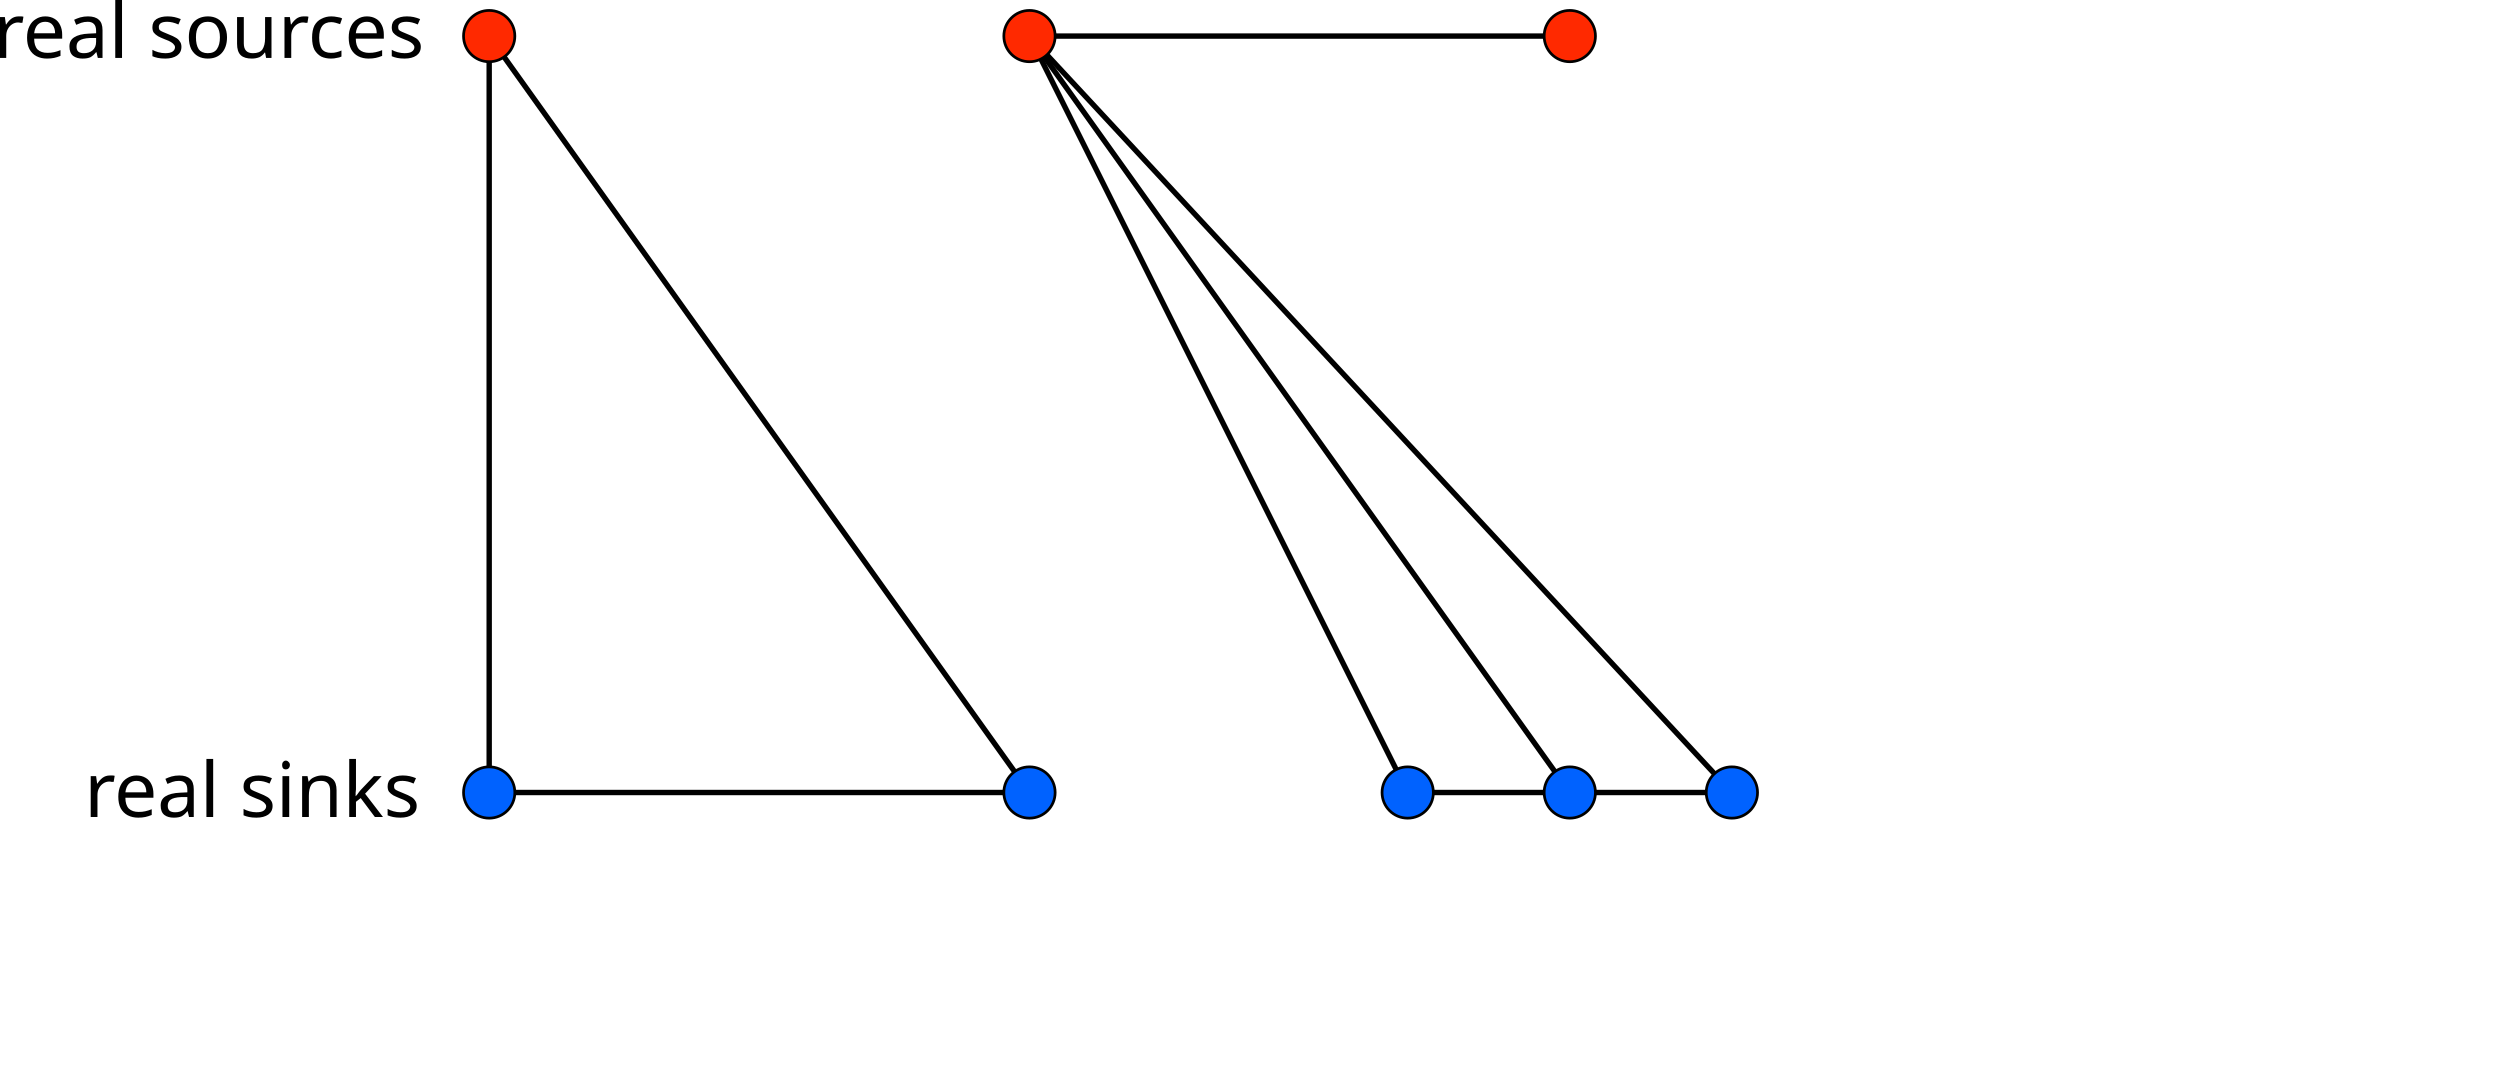
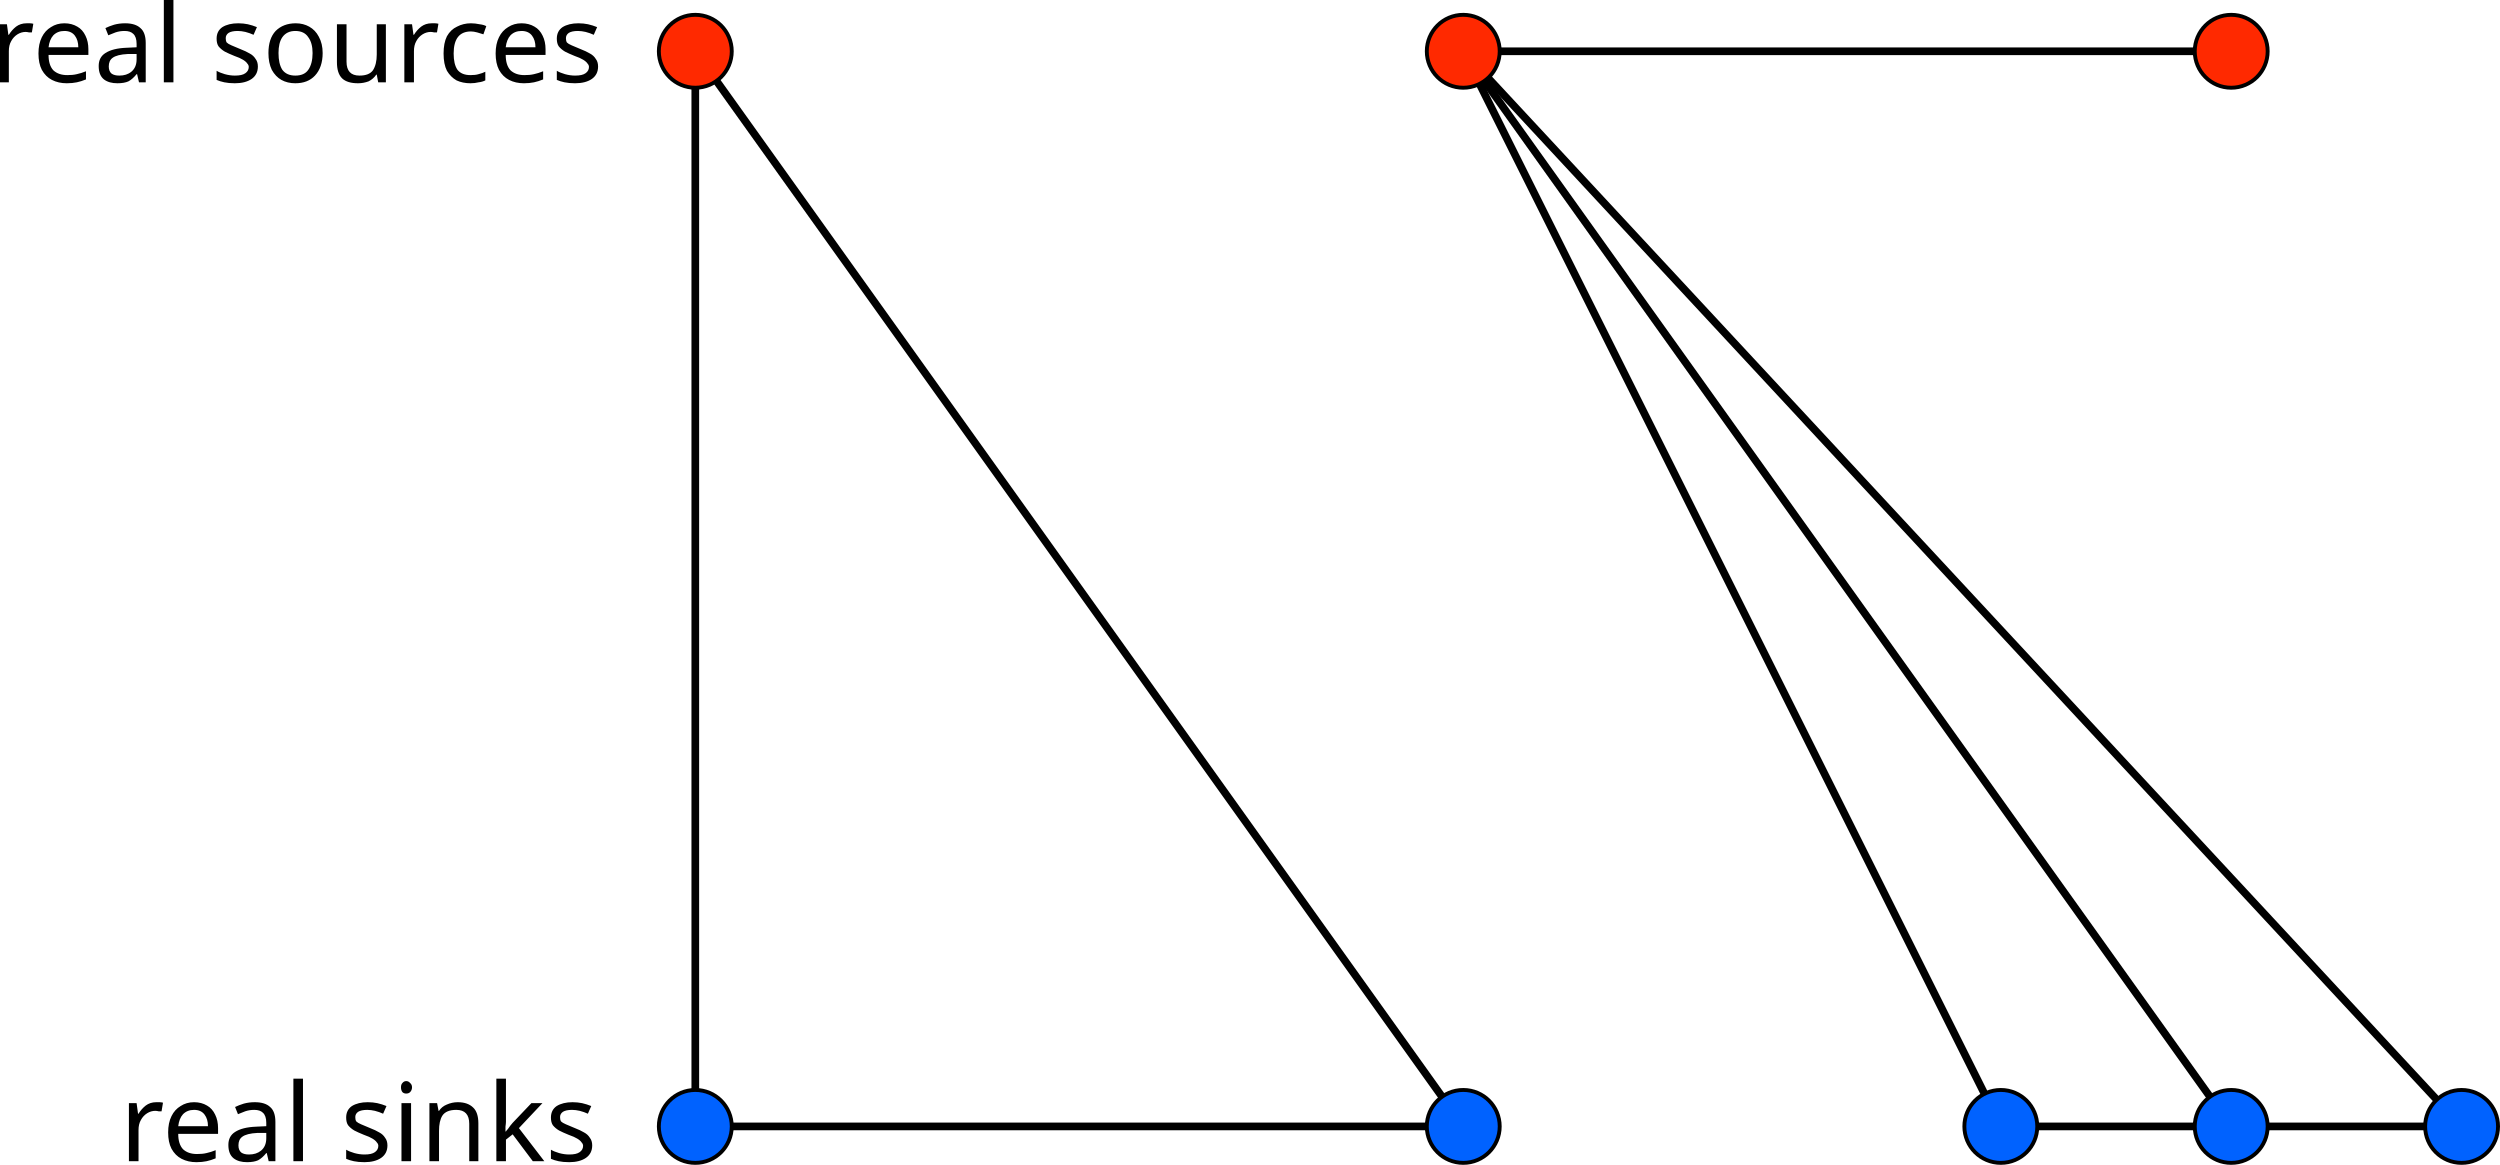
- <svg xmlns="http://www.w3.org/2000/svg" id="svg8" version="1.1" viewBox="0 0 115.708 50.434" height="50.434mm" width="115.708mm">
+ <svg xmlns="http://www.w3.org/2000/svg" id="svg8" version="1.1" viewBox="0 0 81.408 37.93" height="37.93mm" width="81.408mm">
  <defs id="defs2" />
  <g transform="translate(-13.08551,-103.237)" id="layer1">
    <g transform="translate(3.779759,46.72188)" id="layer1-3">
      <path style="fill:none;stroke:#000000;stroke-width:0.25;stroke-linecap:butt;stroke-linejoin:miter;stroke-miterlimit:4;stroke-dasharray:none;stroke-opacity:1" d="m 74.459,93.195 h 7.502" id="path967-3-2-1-8-7-5" />
      <path style="fill:none;stroke:#000000;stroke-width:0.25;stroke-linecap:butt;stroke-linejoin:miter;stroke-miterlimit:4;stroke-dasharray:none;stroke-opacity:1" d="m 81.961,93.195 h 7.502" id="path967-3-2-1-8-7-5-6" />
      <path style="fill:none;stroke:#000000;stroke-width:0.25;stroke-linecap:butt;stroke-linejoin:miter;stroke-miterlimit:4;stroke-dasharray:none;stroke-opacity:1" d="M 56.954,58.185 H 81.961" id="path967-3-6-3-7" />
      <path style="fill:none;stroke:#000000;stroke-width:0.25;stroke-linecap:butt;stroke-linejoin:miter;stroke-miterlimit:4;stroke-dasharray:none;stroke-opacity:1" d="M 56.954,58.185 81.961,93.195" id="path967-3-2-1-8-9" />
      <path style="fill:none;stroke:#000000;stroke-width:0.25;stroke-linecap:butt;stroke-linejoin:miter;stroke-miterlimit:4;stroke-dasharray:none;stroke-opacity:1" d="M 56.954,58.185 74.459,93.195" id="path967-3-2-1-8-9-2" />
      <path style="fill:none;stroke:#000000;stroke-width:0.25;stroke-linecap:butt;stroke-linejoin:miter;stroke-miterlimit:4;stroke-dasharray:none;stroke-opacity:1" d="M 56.954,58.185 89.463,93.195" id="path967-3-2-1-8-9-0" />
      <path style="fill:none;stroke:#000000;stroke-width:0.25;stroke-linecap:butt;stroke-linejoin:miter;stroke-miterlimit:4;stroke-dasharray:none;stroke-opacity:1" d="m 31.947,93.195 h 25.007" id="path967-3-2-1-8-7" />
      <path style="fill:none;stroke:#000000;stroke-width:0.25;stroke-linecap:butt;stroke-linejoin:miter;stroke-miterlimit:4;stroke-dasharray:none;stroke-opacity:1" d="m 31.947,58.185 25.007,35.01" id="path967-3-2-1-8" />
      <path style="fill:none;stroke:#000000;stroke-width:0.25;stroke-linecap:butt;stroke-linejoin:miter;stroke-miterlimit:4;stroke-dasharray:none;stroke-opacity:1" d="M 31.947,58.185 V 93.195" id="path967-3-2-1" />
      <circle style="fill:#ff2900;fill-opacity:1;stroke:#000000;stroke-width:0.127;stroke-miterlimit:4;stroke-dasharray:none;stroke-opacity:1" id="path817-3" cx="31.947" cy="58.185" r="1.187" />
      <circle style="fill:#ff2900;fill-opacity:1;stroke:#000000;stroke-width:0.127;stroke-miterlimit:4;stroke-dasharray:none;stroke-opacity:1" id="path817-3-6" cx="56.954" cy="58.185" r="1.187" />
      <circle style="fill:#0062ff;fill-opacity:1;stroke:#000000;stroke-width:0.127;stroke-miterlimit:4;stroke-dasharray:none;stroke-opacity:1" id="path817-7-5-6" cx="81.961" cy="93.195" r="1.187" />
      <circle style="fill:#0062ff;fill-opacity:1;stroke:#000000;stroke-width:0.127;stroke-miterlimit:4;stroke-dasharray:none;stroke-opacity:1" id="path817-7-5-6-9" cx="74.459" cy="93.195" r="1.187" />
      <circle style="fill:#0062ff;fill-opacity:1;stroke:#000000;stroke-width:0.127;stroke-miterlimit:4;stroke-dasharray:none;stroke-opacity:1" id="path817-7-5-6-1" cx="89.463" cy="93.195" r="1.187" />
      <circle style="fill:#0062ff;fill-opacity:1;stroke:#000000;stroke-width:0.127;stroke-miterlimit:4;stroke-dasharray:none;stroke-opacity:1" id="path817-7-5-6-2" cx="56.954" cy="93.195" r="1.187" />
      <circle style="fill:#0062ff;fill-opacity:1;stroke:#000000;stroke-width:0.127;stroke-miterlimit:4;stroke-dasharray:none;stroke-opacity:1" id="path817-7-5-6-2-7" cx="31.947" cy="93.195" r="1.187" />
      <circle style="fill:#ff2900;fill-opacity:1;stroke:#000000;stroke-width:0.127;stroke-miterlimit:4;stroke-dasharray:none;stroke-opacity:1" id="path817-3-6-2" cx="81.961" cy="58.185" r="1.187" />
      <text xml:space="preserve" style="font-style:normal;font-weight:normal;font-size:3.529px;line-height:1.25;font-family:sans-serif;letter-spacing:0px;word-spacing:0px;fill:#000000;fill-opacity:1;stroke:none;stroke-width:0.132" x="8.985" y="59.196" id="text1593">
        <tspan id="tspan1591" x="8.985" y="59.196" style="stroke-width:0.132">real sources</tspan>
      </text>
      <text xml:space="preserve" style="font-style:normal;font-weight:normal;font-size:3.529px;line-height:1.25;font-family:sans-serif;letter-spacing:0px;word-spacing:0px;fill:#000000;fill-opacity:1;stroke:none;stroke-width:0.132" x="13.208" y="94.328" id="text1597">
        <tspan id="tspan1595" x="13.208" y="94.328" style="stroke-width:0.132">real sinks</tspan>
      </text>
      <text xml:space="preserve" style="font-style:normal;font-weight:normal;font-size:4.878px;line-height:1.25;font-family:sans-serif;letter-spacing:0px;word-spacing:0px;fill:#000000;fill-opacity:1;stroke:none;stroke-width:0.183" x="30.138" y="29.647" id="text1611">
        <tspan id="tspan1609" x="30.138" y="33.963" style="stroke-width:0.183" />
      </text>
    </g>
  </g>
</svg>
